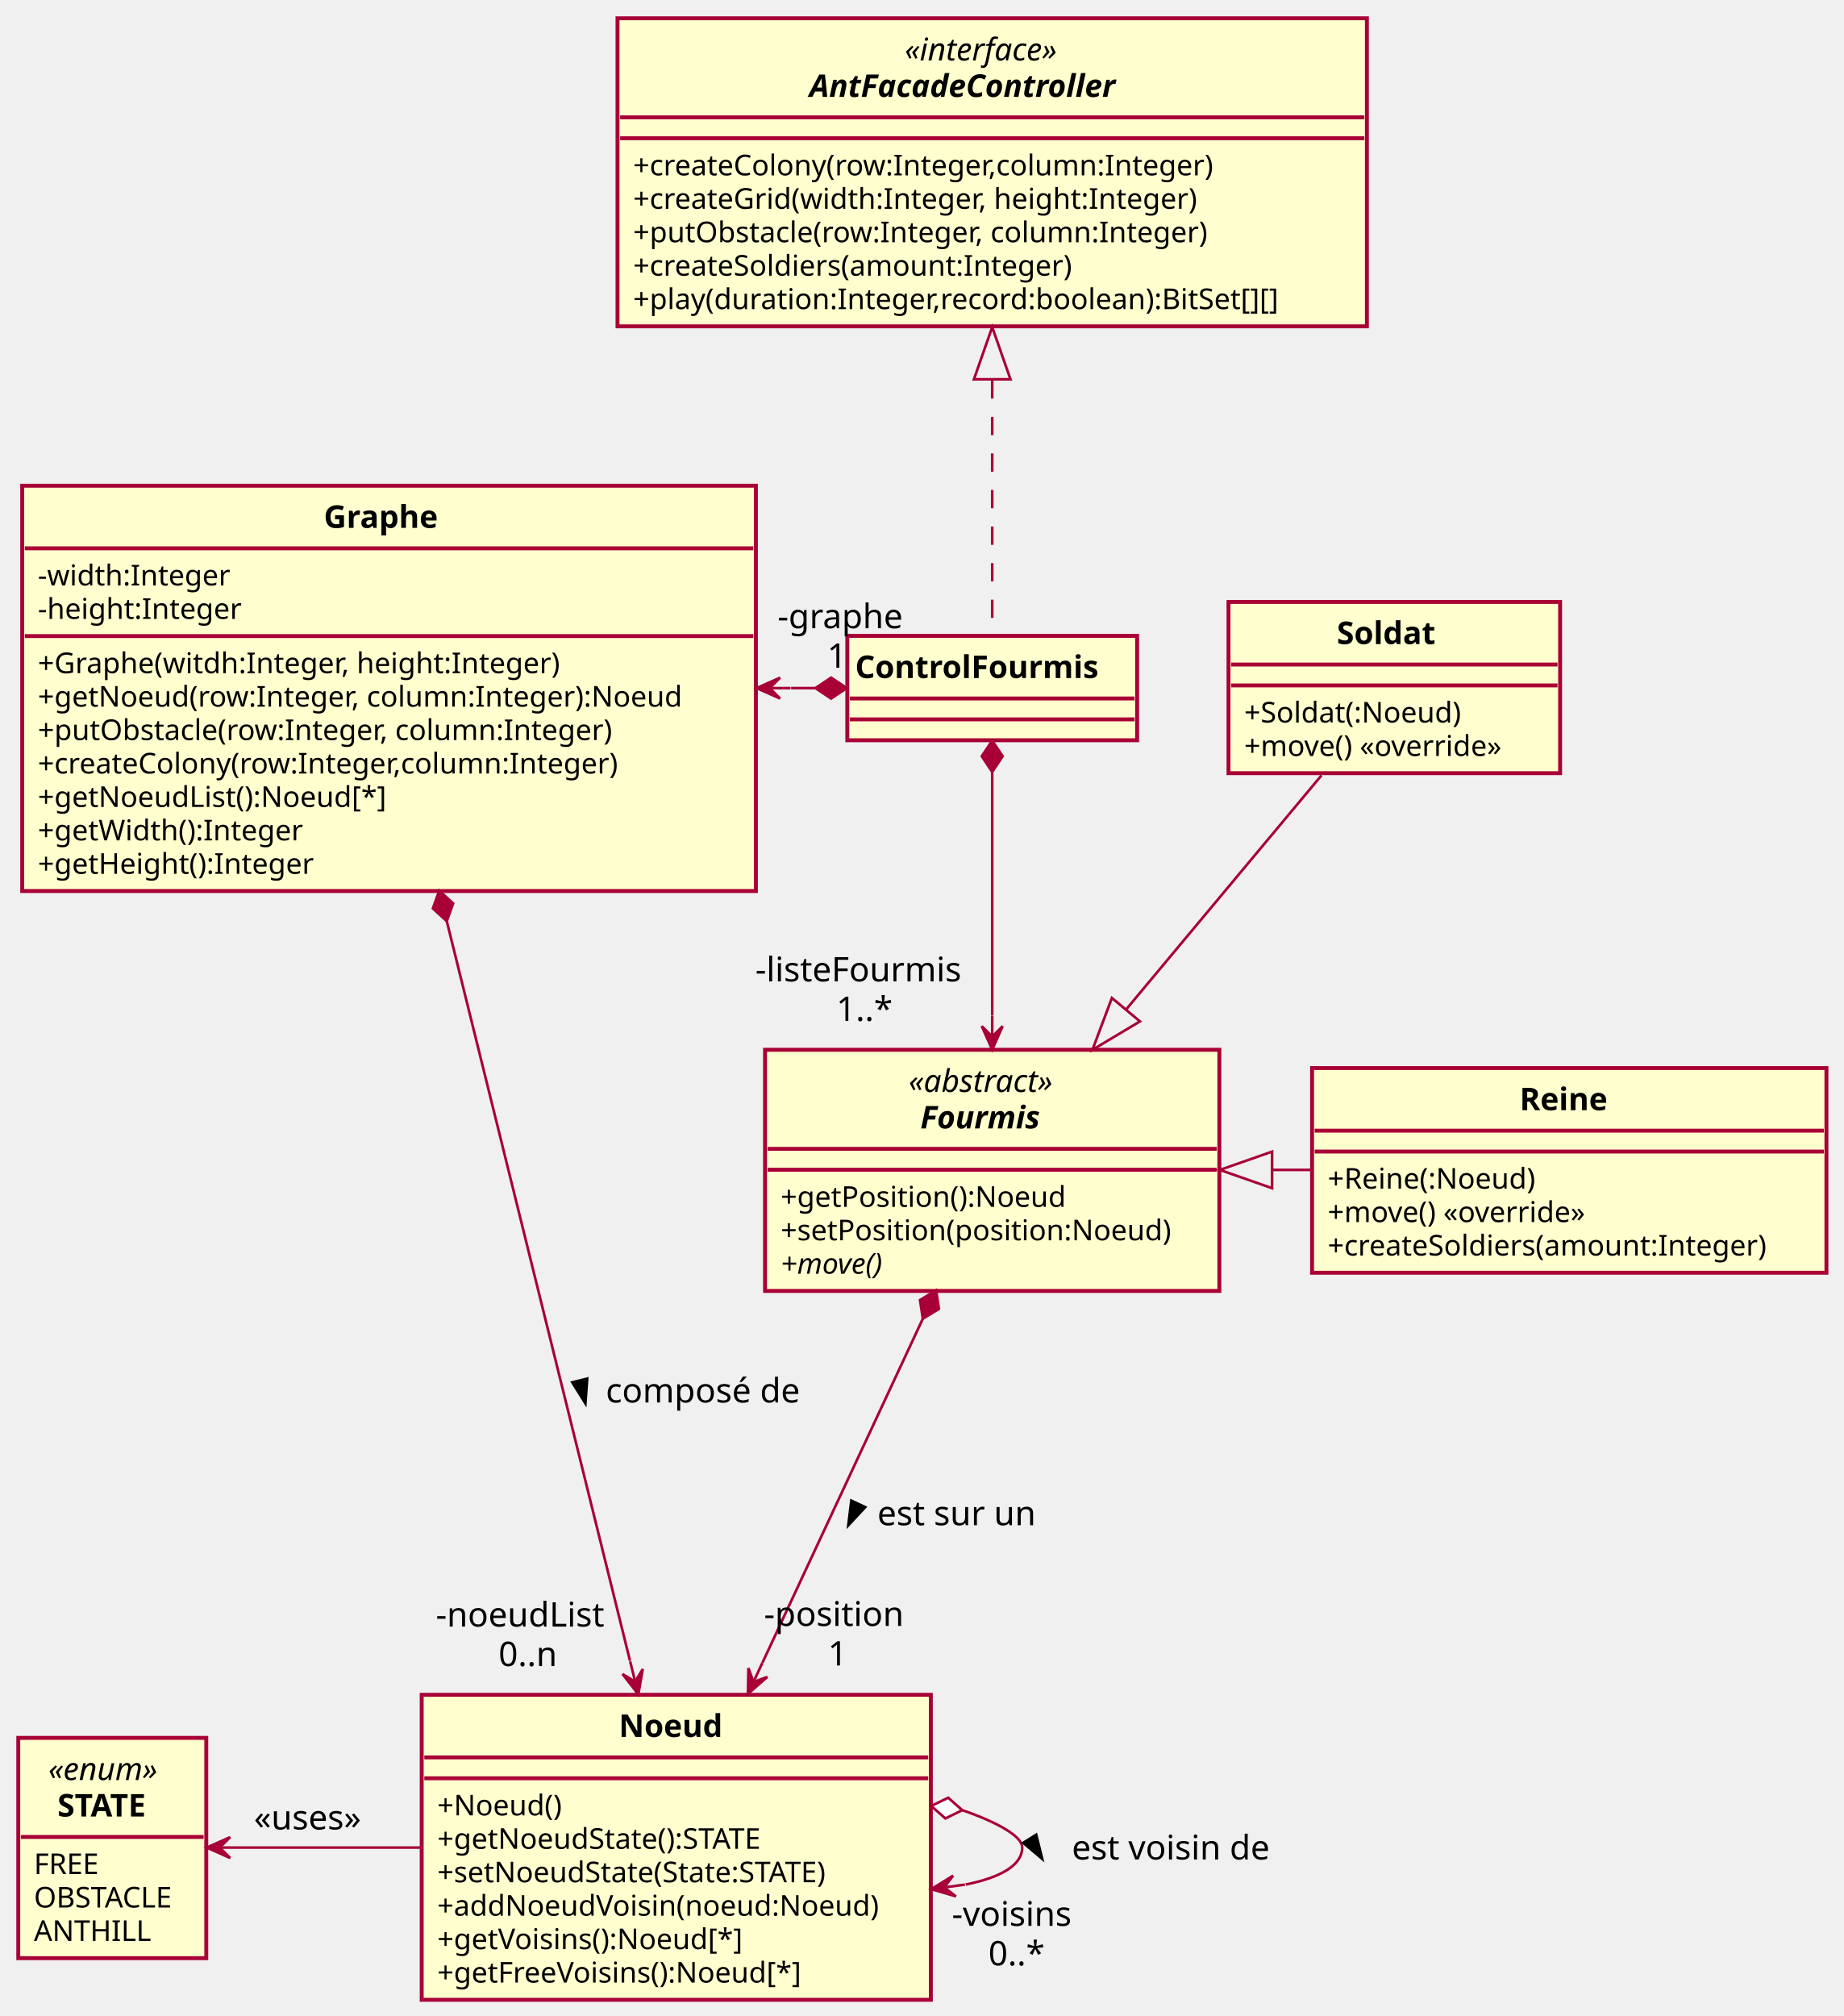
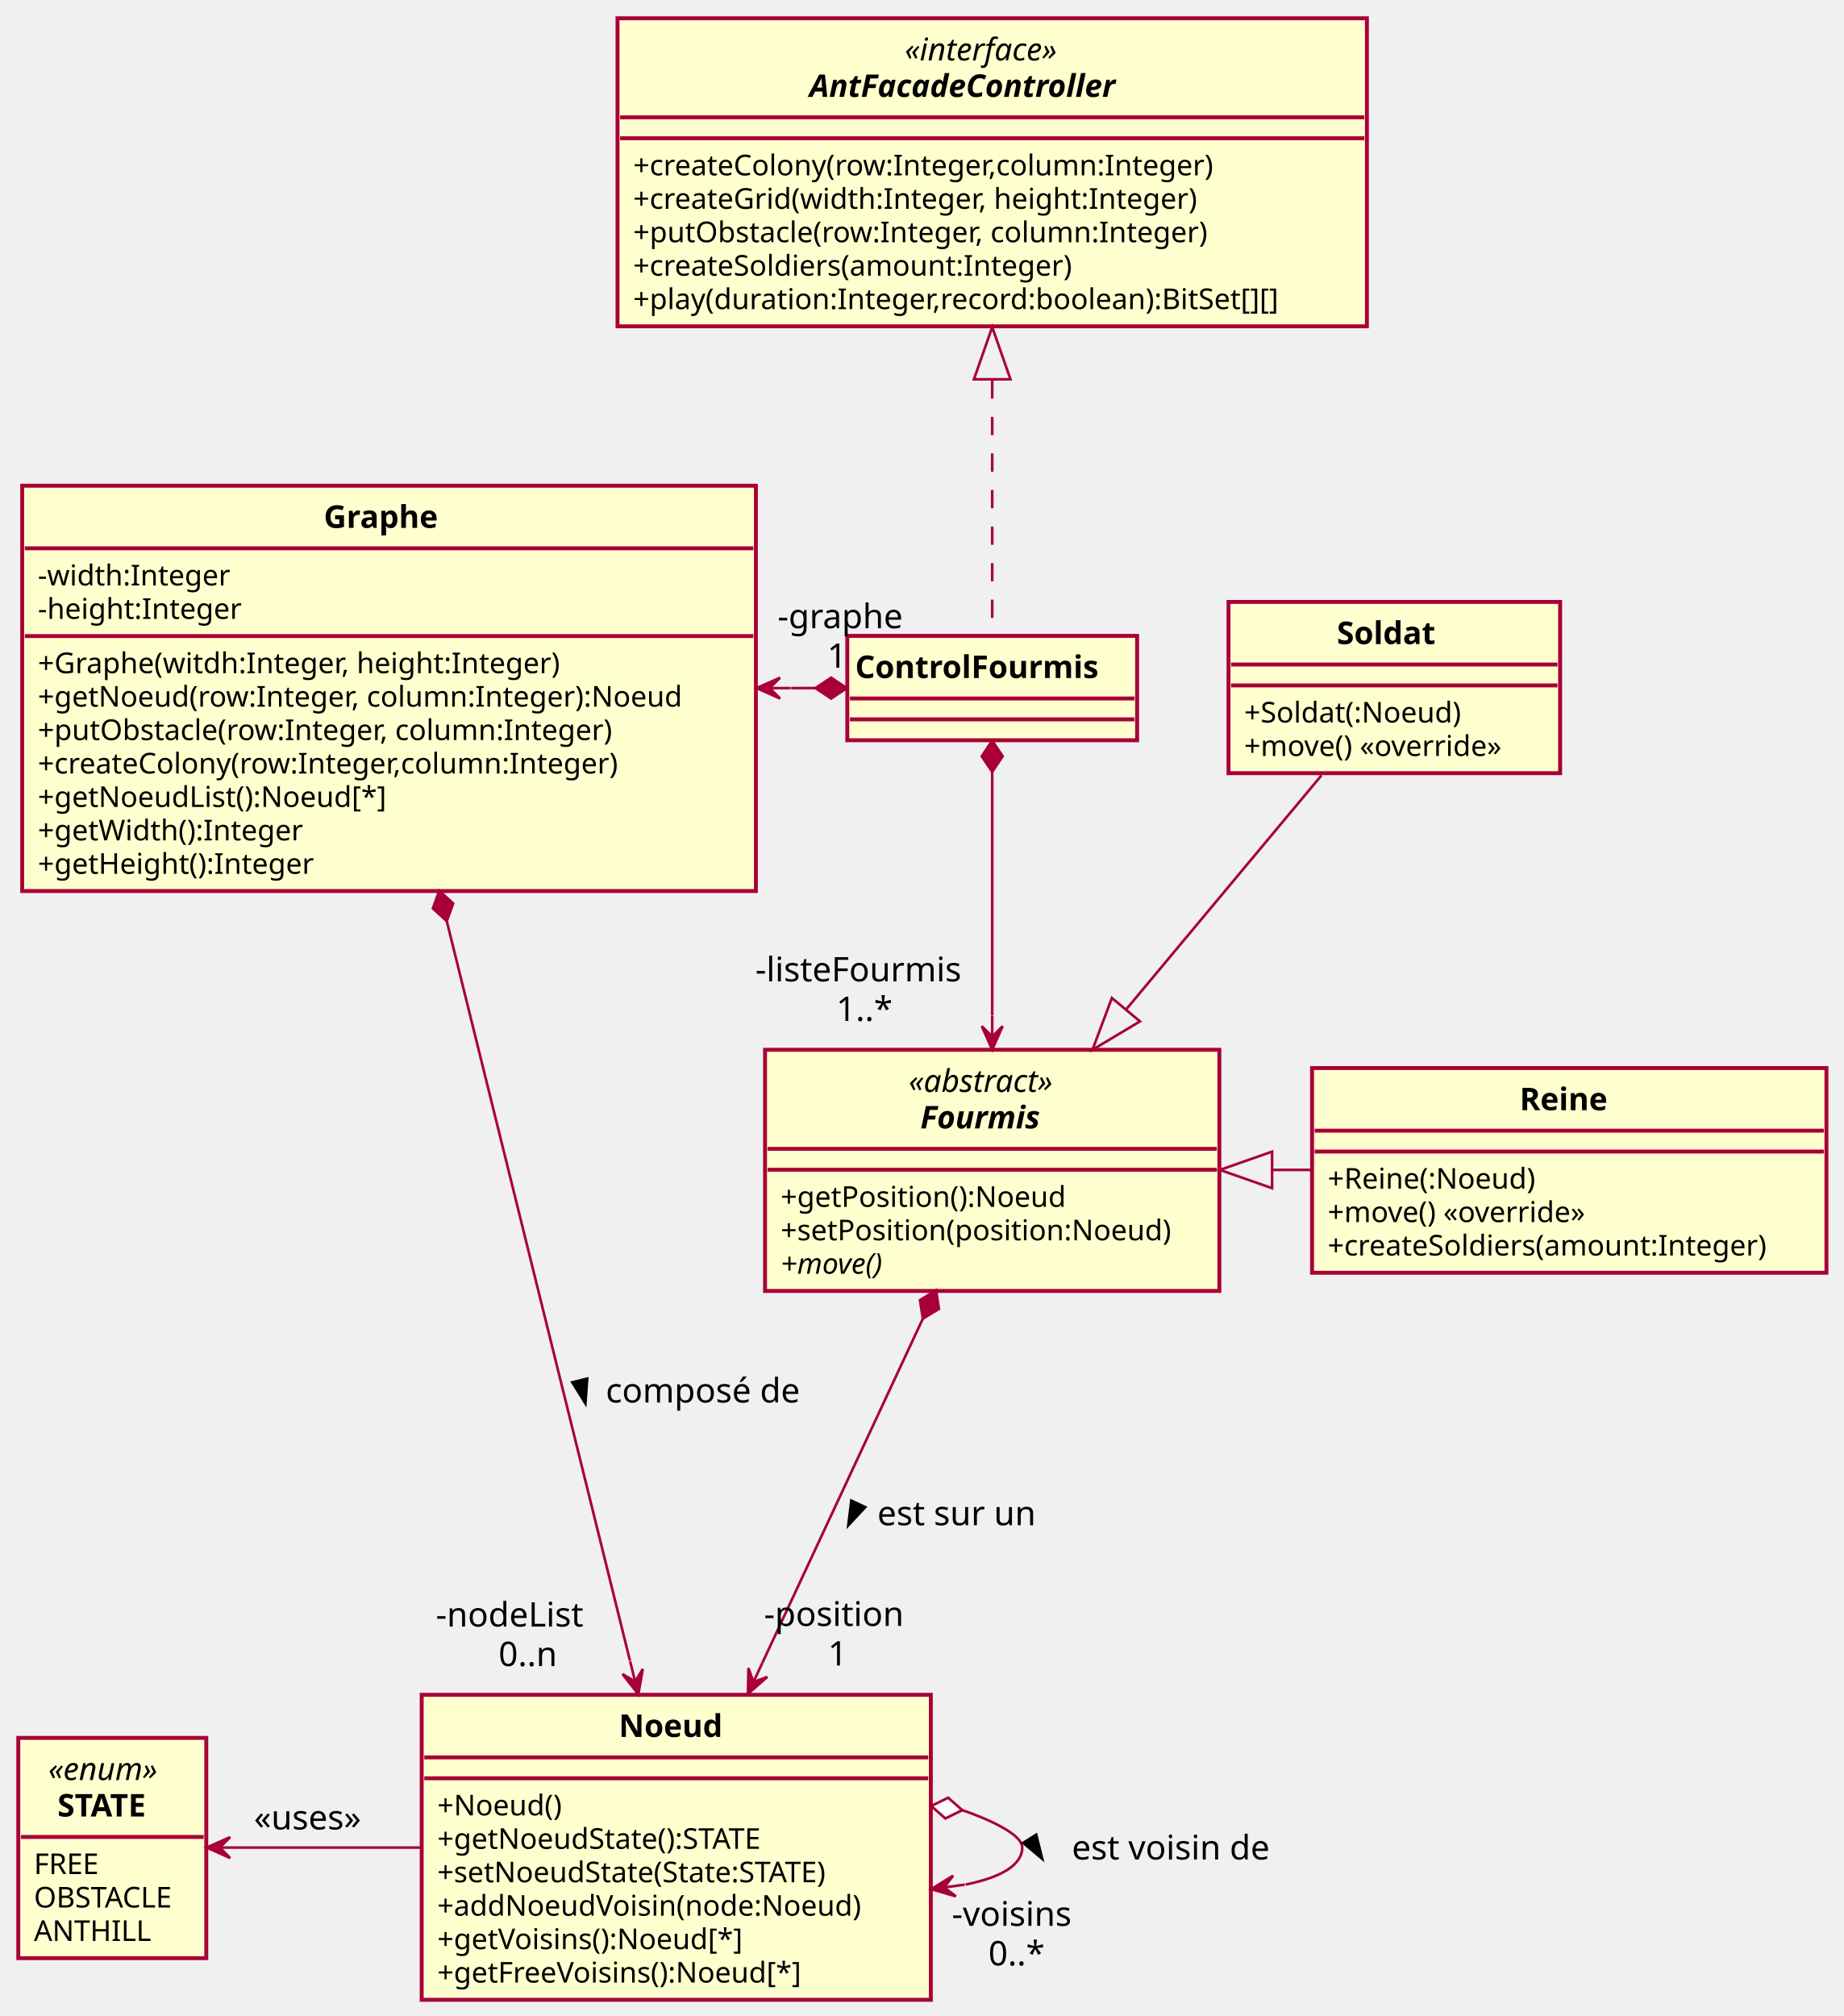
<svg xmlns="http://www.w3.org/2000/svg" contentScriptType="application/ecmascript" contentStyleType="text/css" height="772px" preserveAspectRatio="none" style="width:706px;height:772px;" version="1.1" viewBox="0 0 706 772" width="706px" zoomAndPan="magnify">
  <defs />
  <g>
    <rect codeLine="12" fill="#FEFECE" height="117.961" id="AntFacadeController" style="stroke:#A80036;stroke-width:1.5;" width="287" x="236.5" y="7" />
    <text fill="#000000" font-family="sans-serif" font-size="12" font-style="italic" lengthAdjust="spacing" textLength="67" x="346.5" y="23.139">«interface»</text>
    <text fill="#000000" font-family="sans-serif" font-size="12" font-style="italic" font-weight="bold" lengthAdjust="spacing" textLength="140" x="310" y="37.107">AntFacadeController</text>
    <line style="stroke:#A80036;stroke-width:1.5;" x1="237.5" x2="522.5" y1="44.938" y2="44.938" />
    <line style="stroke:#A80036;stroke-width:1.5;" x1="237.5" x2="522.5" y1="52.938" y2="52.938" />
    <text fill="#000000" font-family="sans-serif" font-size="11" lengthAdjust="spacing" textLength="246" x="242.5" y="67.148">+createColony(row:Integer,column:Integer)</text>
    <text fill="#000000" font-family="sans-serif" font-size="11" lengthAdjust="spacing" textLength="238" x="242.5" y="79.953">+createGrid(width:Integer, height:Integer)</text>
    <text fill="#000000" font-family="sans-serif" font-size="11" lengthAdjust="spacing" textLength="242" x="242.5" y="92.757">+putObstacle(row:Integer, column:Integer)</text>
    <text fill="#000000" font-family="sans-serif" font-size="11" lengthAdjust="spacing" textLength="185" x="242.5" y="105.562">+createSoldiers(amount:Integer)</text>
    <text fill="#000000" font-family="sans-serif" font-size="11" lengthAdjust="spacing" textLength="275" x="242.5" y="118.367">+play(duration:Integer,record:boolean):BitSet[][]</text>
    <rect codeLine="24" fill="#FEFECE" height="116.797" id="Noeud" style="stroke:#A80036;stroke-width:1.5;" width="195" x="161.5" y="649" />
    <text fill="#000000" font-family="sans-serif" font-size="12" font-weight="bold" lengthAdjust="spacing" textLength="44" x="237" y="665.139">Noeud</text>
    <line style="stroke:#A80036;stroke-width:1.5;" x1="162.5" x2="355.5" y1="672.969" y2="672.969" />
    <line style="stroke:#A80036;stroke-width:1.5;" x1="162.5" x2="355.5" y1="680.969" y2="680.969" />
    <text fill="#000000" font-family="sans-serif" font-size="11" lengthAdjust="spacing" textLength="53" x="167.5" y="695.179">+Noeud()</text>
    <text fill="#000000" font-family="sans-serif" font-size="11" lengthAdjust="spacing" textLength="140" x="167.5" y="707.984">+getNoeudState():STATE</text>
    <text fill="#000000" font-family="sans-serif" font-size="11" lengthAdjust="spacing" textLength="168" x="167.5" y="720.789">+setNoeudState(State:STATE)</text>
-     <text fill="#000000" font-family="sans-serif" font-size="11" lengthAdjust="spacing" textLength="183" x="167.5" y="733.593">+addNoeudVoisin(noeud:Noeud)</text>
+     <text fill="#000000" font-family="sans-serif" font-size="11" lengthAdjust="spacing" textLength="183" x="167.5" y="733.593">+addNoeudVoisin(node:Noeud)</text>
    <text fill="#000000" font-family="sans-serif" font-size="11" lengthAdjust="spacing" textLength="129" x="167.5" y="746.398">+getVoisins():Noeud[*]</text>
    <text fill="#000000" font-family="sans-serif" font-size="11" lengthAdjust="spacing" textLength="154" x="167.5" y="759.203">+getFreeVoisins():Noeud[*]</text>
    <rect codeLine="32" fill="#FEFECE" height="84.352" id="STATE" style="stroke:#A80036;stroke-width:1.5;" width="72" x="7" y="665.5" />
    <text fill="#000000" font-family="sans-serif" font-size="12" font-style="italic" lengthAdjust="spacing" textLength="49" x="18.5" y="681.639">«enum»</text>
    <text fill="#000000" font-family="sans-serif" font-size="12" font-weight="bold" lengthAdjust="spacing" textLength="42" x="22" y="695.607">STATE</text>
    <line style="stroke:#A80036;stroke-width:1.5;" x1="8" x2="78" y1="703.438" y2="703.438" />
    <text fill="#000000" font-family="sans-serif" font-size="11" lengthAdjust="spacing" textLength="28" x="13" y="717.648">FREE</text>
    <text fill="#000000" font-family="sans-serif" font-size="11" lengthAdjust="spacing" textLength="60" x="13" y="730.453">OBSTACLE</text>
    <text fill="#000000" font-family="sans-serif" font-size="11" lengthAdjust="spacing" textLength="46" x="13" y="743.257">ANTHILL</text>
    <rect codeLine="39" fill="#FEFECE" height="92.352" id="Fourmis" style="stroke:#A80036;stroke-width:1.5;" width="174" x="293" y="402" />
    <text fill="#000000" font-family="sans-serif" font-size="12" font-style="italic" lengthAdjust="spacing" textLength="64" x="348" y="418.139">«abstract»</text>
    <text fill="#000000" font-family="sans-serif" font-size="12" font-style="italic" font-weight="bold" lengthAdjust="spacing" textLength="55" x="352.5" y="432.107">Fourmis</text>
    <line style="stroke:#A80036;stroke-width:1.5;" x1="294" x2="466" y1="439.938" y2="439.938" />
    <line style="stroke:#A80036;stroke-width:1.5;" x1="294" x2="466" y1="447.938" y2="447.938" />
    <text fill="#000000" font-family="sans-serif" font-size="11" lengthAdjust="spacing" textLength="119" x="299" y="462.148">+getPosition():Noeud</text>
    <text fill="#000000" font-family="sans-serif" font-size="11" lengthAdjust="spacing" textLength="162" x="299" y="474.953">+setPosition(position:Noeud)</text>
    <text fill="#000000" font-family="sans-serif" font-size="11" font-style="italic" lengthAdjust="spacing" textLength="49" x="299" y="487.757">+move()</text>
    <rect codeLine="44" fill="#FEFECE" height="78.383" id="Reine" style="stroke:#A80036;stroke-width:1.5;" width="197" x="502.5" y="409" />
    <text fill="#000000" font-family="sans-serif" font-size="12" font-weight="bold" lengthAdjust="spacing" textLength="38" x="582" y="425.139">Reine</text>
    <line style="stroke:#A80036;stroke-width:1.5;" x1="503.5" x2="698.5" y1="432.969" y2="432.969" />
    <line style="stroke:#A80036;stroke-width:1.5;" x1="503.5" x2="698.5" y1="440.969" y2="440.969" />
    <text fill="#000000" font-family="sans-serif" font-size="11" lengthAdjust="spacing" textLength="89" x="508.5" y="455.179">+Reine(:Noeud)</text>
    <text fill="#000000" font-family="sans-serif" font-size="11" lengthAdjust="spacing" textLength="115" x="508.5" y="467.984">+move() «override»</text>
    <text fill="#000000" font-family="sans-serif" font-size="11" lengthAdjust="spacing" textLength="185" x="508.5" y="480.789">+createSoldiers(amount:Integer)</text>
    <rect codeLine="50" fill="#FEFECE" height="65.578" id="Soldat" style="stroke:#A80036;stroke-width:1.5;" width="127" x="470.5" y="230.5" />
    <text fill="#000000" font-family="sans-serif" font-size="12" font-weight="bold" lengthAdjust="spacing" textLength="44" x="512" y="246.639">Soldat</text>
    <line style="stroke:#A80036;stroke-width:1.5;" x1="471.5" x2="596.5" y1="254.469" y2="254.469" />
    <line style="stroke:#A80036;stroke-width:1.5;" x1="471.5" x2="596.5" y1="262.469" y2="262.469" />
    <text fill="#000000" font-family="sans-serif" font-size="11" lengthAdjust="spacing" textLength="92" x="476.5" y="276.679">+Soldat(:Noeud)</text>
    <text fill="#000000" font-family="sans-serif" font-size="11" lengthAdjust="spacing" textLength="115" x="476.5" y="289.484">+move() «override»</text>
    <rect codeLine="56" fill="#FEFECE" height="39.969" id="ControlFourmis" style="stroke:#A80036;stroke-width:1.5;" width="111" x="324.5" y="243.5" />
    <text fill="#000000" font-family="sans-serif" font-size="12" font-weight="bold" lengthAdjust="spacing" textLength="105" x="327.5" y="259.639">ControlFourmis</text>
    <line style="stroke:#A80036;stroke-width:1.5;" x1="325.5" x2="434.5" y1="267.469" y2="267.469" />
    <line style="stroke:#A80036;stroke-width:1.5;" x1="325.5" x2="434.5" y1="275.469" y2="275.469" />
    <rect codeLine="60" fill="#FEFECE" height="155.211" id="Graphe" style="stroke:#A80036;stroke-width:1.5;" width="281" x="8.5" y="186" />
    <text fill="#000000" font-family="sans-serif" font-size="12" font-weight="bold" lengthAdjust="spacing" textLength="50" x="124" y="202.139">Graphe</text>
    <line style="stroke:#A80036;stroke-width:1.5;" x1="9.5" x2="288.5" y1="209.969" y2="209.969" />
    <text fill="#000000" font-family="sans-serif" font-size="11" lengthAdjust="spacing" textLength="78" x="14.5" y="224.179">-width:Integer</text>
    <text fill="#000000" font-family="sans-serif" font-size="11" lengthAdjust="spacing" textLength="83" x="14.5" y="236.984">-height:Integer</text>
    <line style="stroke:#A80036;stroke-width:1.5;" x1="9.5" x2="288.5" y1="243.578" y2="243.578" />
    <text fill="#000000" font-family="sans-serif" font-size="11" lengthAdjust="spacing" textLength="220" x="14.5" y="257.789">+Graphe(witdh:Integer, height:Integer)</text>
    <text fill="#000000" font-family="sans-serif" font-size="11" lengthAdjust="spacing" textLength="269" x="14.5" y="270.593">+getNoeud(row:Integer, column:Integer):Noeud</text>
    <text fill="#000000" font-family="sans-serif" font-size="11" lengthAdjust="spacing" textLength="242" x="14.5" y="283.398">+putObstacle(row:Integer, column:Integer)</text>
    <text fill="#000000" font-family="sans-serif" font-size="11" lengthAdjust="spacing" textLength="246" x="14.5" y="296.203">+createColony(row:Integer,column:Integer)</text>
    <text fill="#000000" font-family="sans-serif" font-size="11" lengthAdjust="spacing" textLength="144" x="14.5" y="309.007">+getNoeudList():Noeud[*]</text>
    <text fill="#000000" font-family="sans-serif" font-size="11" lengthAdjust="spacing" textLength="111" x="14.5" y="321.812">+getWidth():Integer</text>
    <text fill="#000000" font-family="sans-serif" font-size="11" lengthAdjust="spacing" textLength="115" x="14.5" y="334.617">+getHeight():Integer</text>
    <path d="M380,145.631 C380,181.157 380,220.117 380,243.154 " fill="none" id="AntFacadeController-backto-ControlFourmis" style="stroke:#A80036;stroke-width:1.0;stroke-dasharray:7.0,7.0;" />
    <polygon fill="none" points="373,145.256,380,125.257,387,145.256,373,145.256" style="stroke:#A80036;stroke-width:1.0;" />
    <path codeLine="73" d="M506.112,296.912 C485.319,321.822 456.326,356.557 431.382,386.442 " fill="none" id="Soldat-to-Fourmis" style="stroke:#A80036;stroke-width:1.0;" />
    <polygon fill="none" points="436.586,391.131,418.396,402,425.838,382.16,436.586,391.131" style="stroke:#A80036;stroke-width:1.0;" />
    <path codeLine="74" d="M487.313,448 C492.366,448 497.42,448 502.473,448 " fill="none" id="Fourmis-backto-Reine" style="stroke:#A80036;stroke-width:1.0;" />
    <polygon fill="none" points="487.191,455,467.191,448,487.191,441,487.191,455" style="stroke:#A80036;stroke-width:1.0;" />
    <path codeLine="76" d="M302.989,263.5 C305.654,263.5 312.308,263.5 312.308,263.5 " fill="none" id="Graphe-ControlFourmis" style="stroke:#A80036;stroke-width:1.0;" />
    <polygon fill="#A80036" points="324.308,263.5,318.308,259.5,312.308,263.5,318.308,267.5,324.308,263.5" style="stroke:#A80036;stroke-width:1.0;" />
    <polygon fill="#A80036" points="289.766,263.5,298.766,267.5,294.766,263.5,298.766,259.5,289.766,263.5" style="stroke:#A80036;stroke-width:1.0;" />
    <line style="stroke:#A80036;stroke-width:1.0;" x1="294.766" x2="302.766" y1="263.5" y2="263.5" />
    <text fill="#000000" font-family="sans-serif" font-size="13" lengthAdjust="spacing" textLength="50" x="297.815" y="240.566">-graphe</text>
    <text fill="#000000" font-family="sans-serif" font-size="13" lengthAdjust="spacing" textLength="8" x="316.815" y="255.699">1</text>
    <path codeLine="77" d="M380,295.596 C380,295.596 380,358.396 380,388.848 " fill="none" id="ControlFourmis-Fourmis" style="stroke:#A80036;stroke-width:1.0;" />
    <polygon fill="#A80036" points="380,401.95,384,392.95,380,396.95,376,392.95,380,401.95" style="stroke:#A80036;stroke-width:1.0;" />
    <line style="stroke:#A80036;stroke-width:1.0;" x1="380" x2="380" y1="396.95" y2="388.95" />
    <polygon fill="#A80036" points="380,283.596,376,289.596,380,295.596,384,289.596,380,283.596" style="stroke:#A80036;stroke-width:1.0;" />
    <text fill="#000000" font-family="sans-serif" font-size="13" lengthAdjust="spacing" textLength="85" x="289.289" y="375.808">-listeFourmis</text>
    <text fill="#000000" font-family="sans-serif" font-size="13" lengthAdjust="spacing" textLength="23" x="320.289" y="390.941">1..*</text>
    <path codeLine="79" d="M171.109,352.741 C171.109,352.741 222.262,559.211 241.28,635.975 " fill="none" id="Graphe-Noeud" style="stroke:#A80036;stroke-width:1.0;" />
    <polygon fill="#A80036" points="244.464,648.826,246.182,639.128,243.261,643.973,238.417,641.052,244.464,648.826" style="stroke:#A80036;stroke-width:1.0;" />
    <line style="stroke:#A80036;stroke-width:1.0;" x1="243.261" x2="241.337" y1="643.973" y2="636.208" />
    <polygon fill="#A80036" points="168.223,341.093,165.784,347.879,171.109,352.741,173.549,345.955,168.223,341.093" style="stroke:#A80036;stroke-width:1.0;" />
    <polygon fill="#000000" points="224.202,537.42,224.88,527.933,219.175,529.347,224.202,537.42" style="stroke:#000000;stroke-width:1.0;" />
    <text fill="#000000" font-family="sans-serif" font-size="13" lengthAdjust="spacing" textLength="79" x="232" y="537.067">composé de</text>
-     <text fill="#000000" font-family="sans-serif" font-size="13" lengthAdjust="spacing" textLength="68" x="166.936" y="622.861">-noeudList</text>
+     <text fill="#000000" font-family="sans-serif" font-size="13" lengthAdjust="spacing" textLength="68" x="166.936" y="622.861">-nodeList</text>
    <text fill="#000000" font-family="sans-serif" font-size="13" lengthAdjust="spacing" textLength="24" x="190.936" y="637.994">0..n</text>
    <path codeLine="82" d="M353.436,504.97 C353.436,504.97 311.129,595.702 291.979,636.773 " fill="none" id="Fourmis-Noeud" style="stroke:#A80036;stroke-width:1.0;" />
    <polygon fill="#A80036" points="286.454,648.62,293.883,642.154,288.567,644.089,286.633,638.773,286.454,648.62" style="stroke:#A80036;stroke-width:1.0;" />
    <line style="stroke:#A80036;stroke-width:1.0;" x1="288.567" x2="291.948" y1="644.089" y2="636.838" />
    <polygon fill="#A80036" points="358.507,494.094,352.346,497.842,353.436,504.97,359.597,501.223,358.507,494.094" style="stroke:#A80036;stroke-width:1.0;" />
    <polygon fill="#000000" points="324.887,584.098,331.373,577.142,326.046,574.658,324.887,584.098" style="stroke:#000000;stroke-width:1.0;" />
    <text fill="#000000" font-family="sans-serif" font-size="13" lengthAdjust="spacing" textLength="64" x="336" y="584.067">est sur un</text>
    <text fill="#000000" font-family="sans-serif" font-size="13" lengthAdjust="spacing" textLength="57" x="292.574" y="622.633">-position</text>
    <text fill="#000000" font-family="sans-serif" font-size="13" lengthAdjust="spacing" textLength="8" x="317.074" y="637.765">1</text>
    <path codeLine="83" d="M368.541,693.181 C368.541,693.181 391.5,700.657 391.5,707.5 C391.5,714.343 382.954,719.057 369.85,721.643 " fill="none" id="Noeud-Noeud" style="stroke:#A80036;stroke-width:1.0;" />
    <polygon fill="#A80036" points="356.648,723.42,366.101,726.184,361.604,722.753,365.034,718.255,356.648,723.42" style="stroke:#A80036;stroke-width:1.0;" />
    <line style="stroke:#A80036;stroke-width:1.0;" x1="361.604" x2="369.532" y1="722.753" y2="721.686" />
    <polygon fill="#FFFFFF" points="356.648,691.58,362.061,696.345,368.541,693.181,363.128,688.416,356.648,691.58" style="stroke:#A80036;stroke-width:1.0;" />
    <polygon fill="#000000" points="399.146,711.809,396.853,702.579,391.866,705.689,399.146,711.809" style="stroke:#000000;stroke-width:1.0;" />
    <text fill="#000000" font-family="sans-serif" font-size="13" lengthAdjust="spacing" textLength="83" x="410.5" y="712.067">est voisin de</text>
    <text fill="#000000" font-family="sans-serif" font-size="13" lengthAdjust="spacing" textLength="51" x="364.538" y="737.483">-voisins</text>
    <text fill="#000000" font-family="sans-serif" font-size="13" lengthAdjust="spacing" textLength="23" x="378.538" y="752.615">0..*</text>
    <path codeLine="85" d="M84.304,707.5 C106.216,707.5 134.147,707.5 161.215,707.5 " fill="none" id="STATE-backto-Noeud" style="stroke:#A80036;stroke-width:1.0;" />
    <polygon fill="#A80036" points="79.153,707.5,88.153,711.5,84.153,707.5,88.153,703.5,79.153,707.5" style="stroke:#A80036;stroke-width:1.0;" />
    <text fill="#000000" font-family="sans-serif" font-size="13" lengthAdjust="spacing" textLength="46" x="97.25" y="700.567">«uses»</text>
  </g>
</svg>
